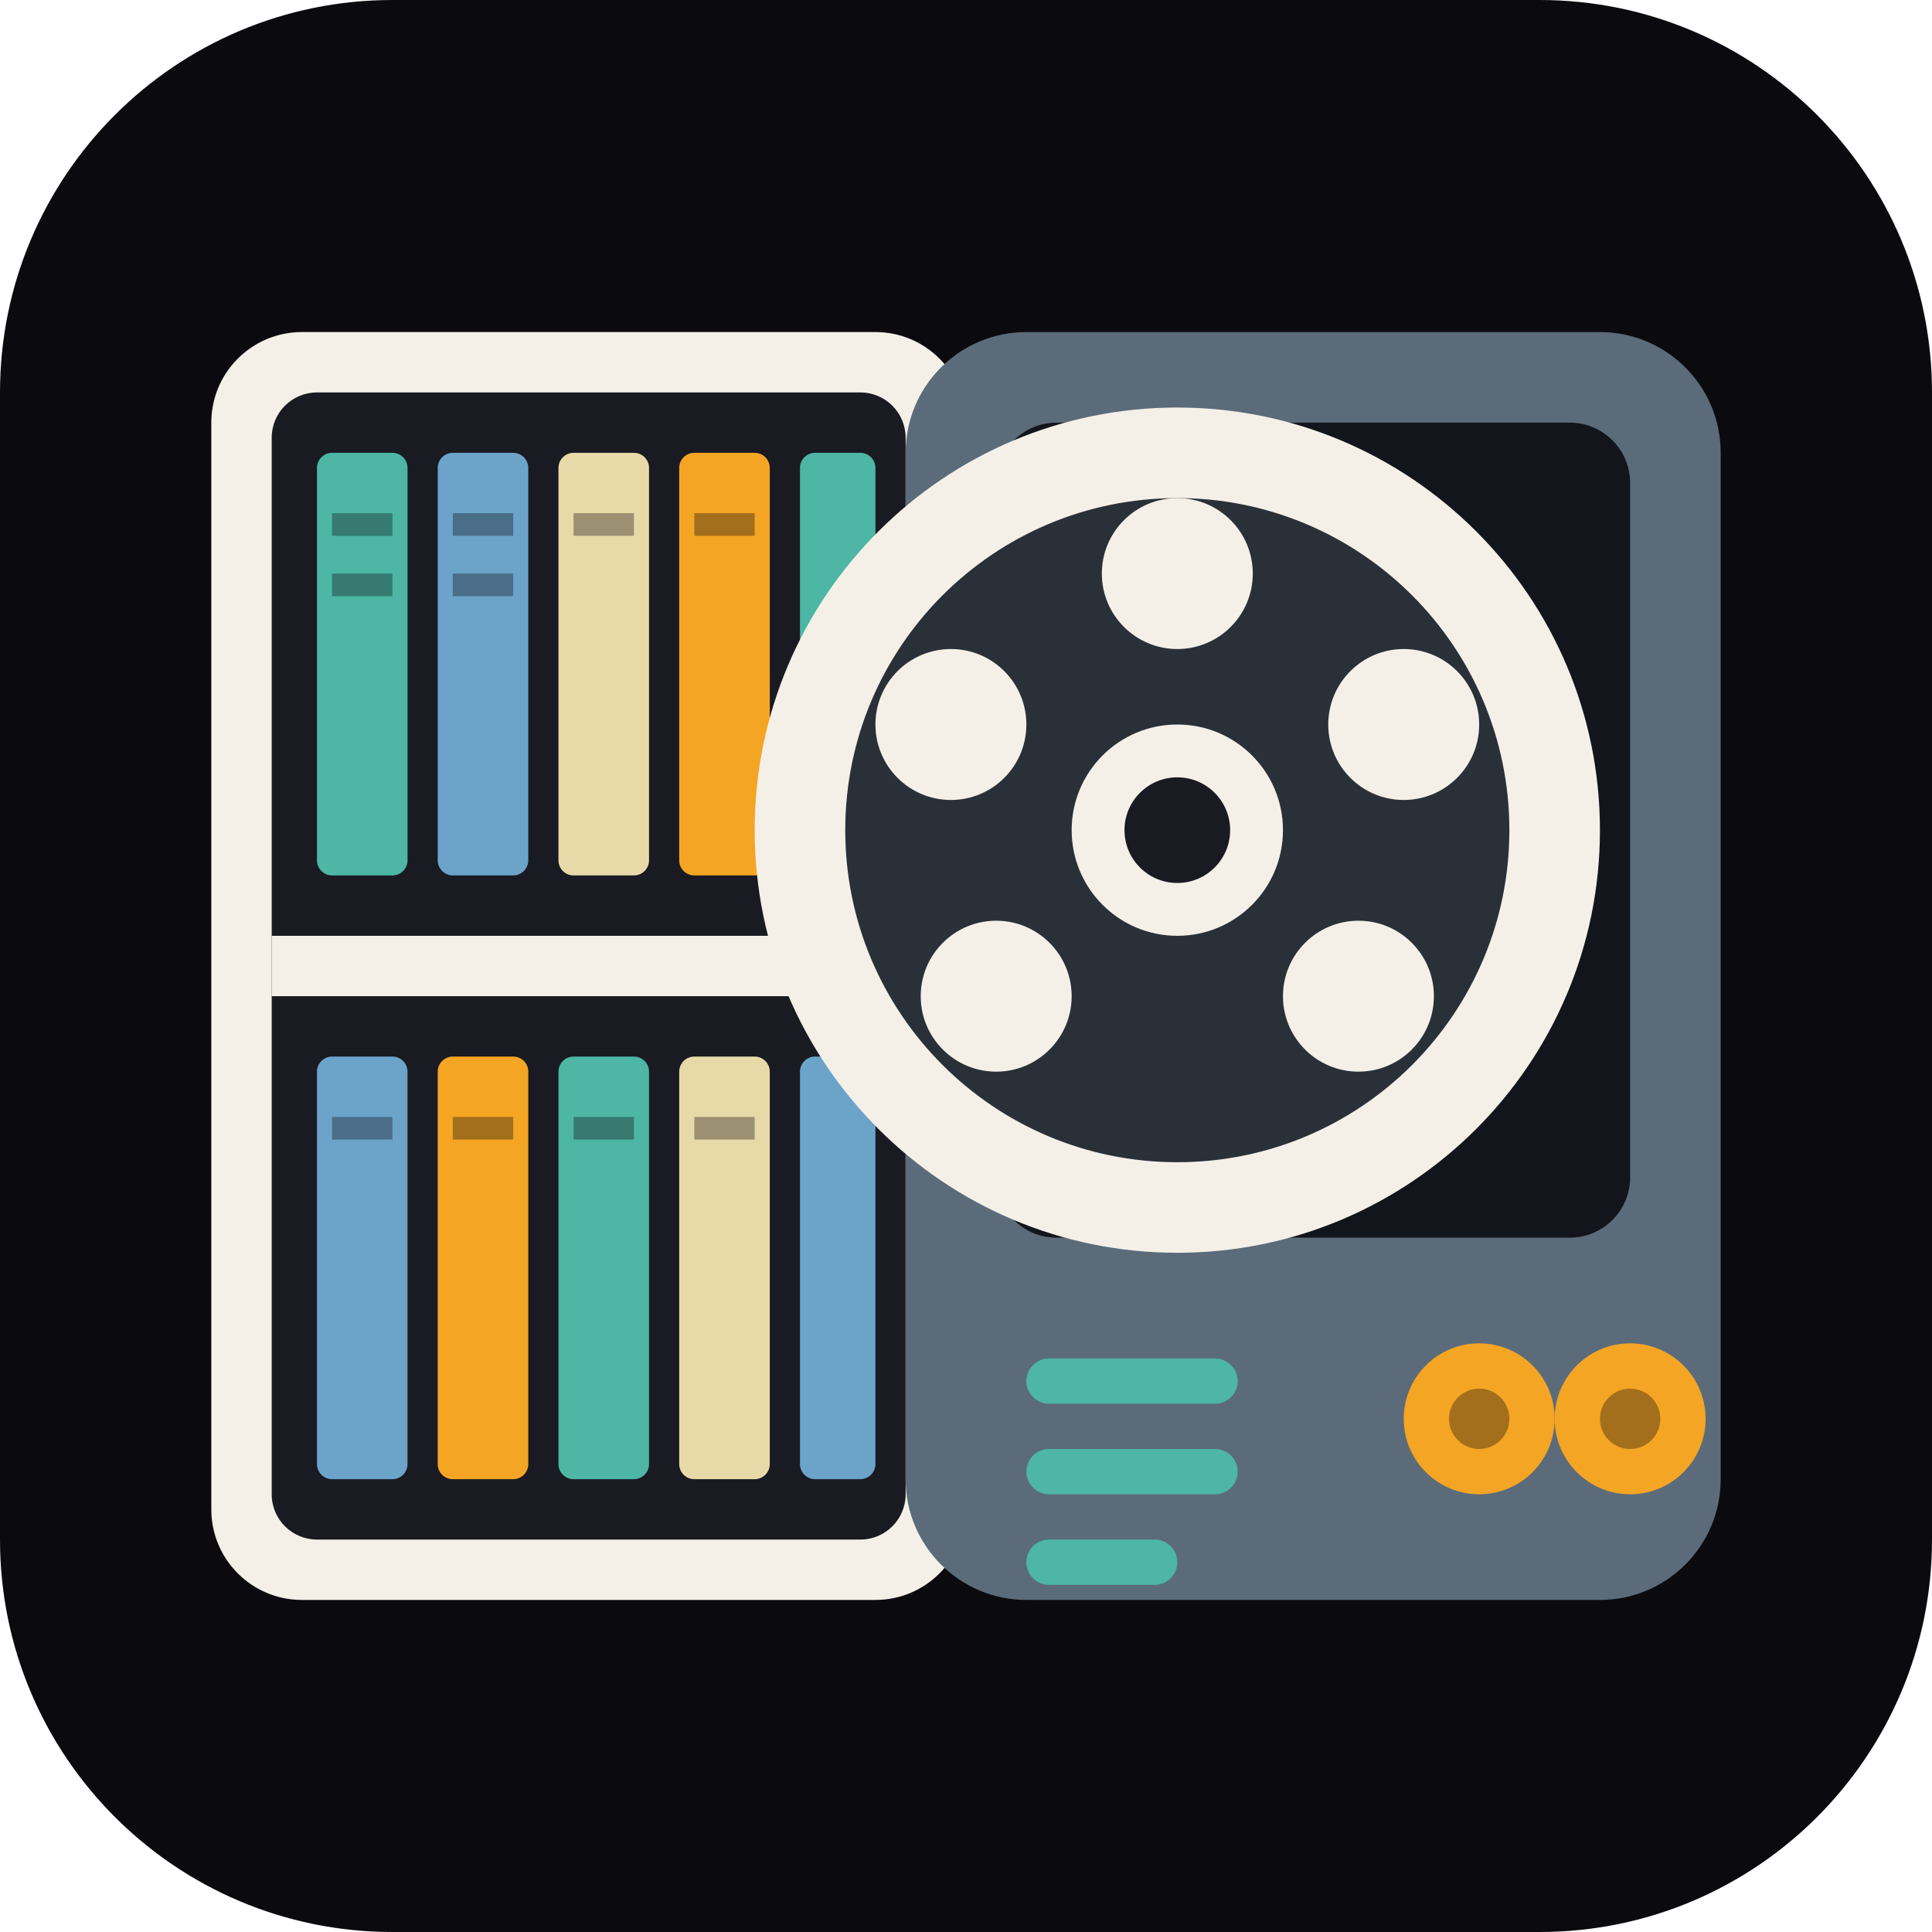
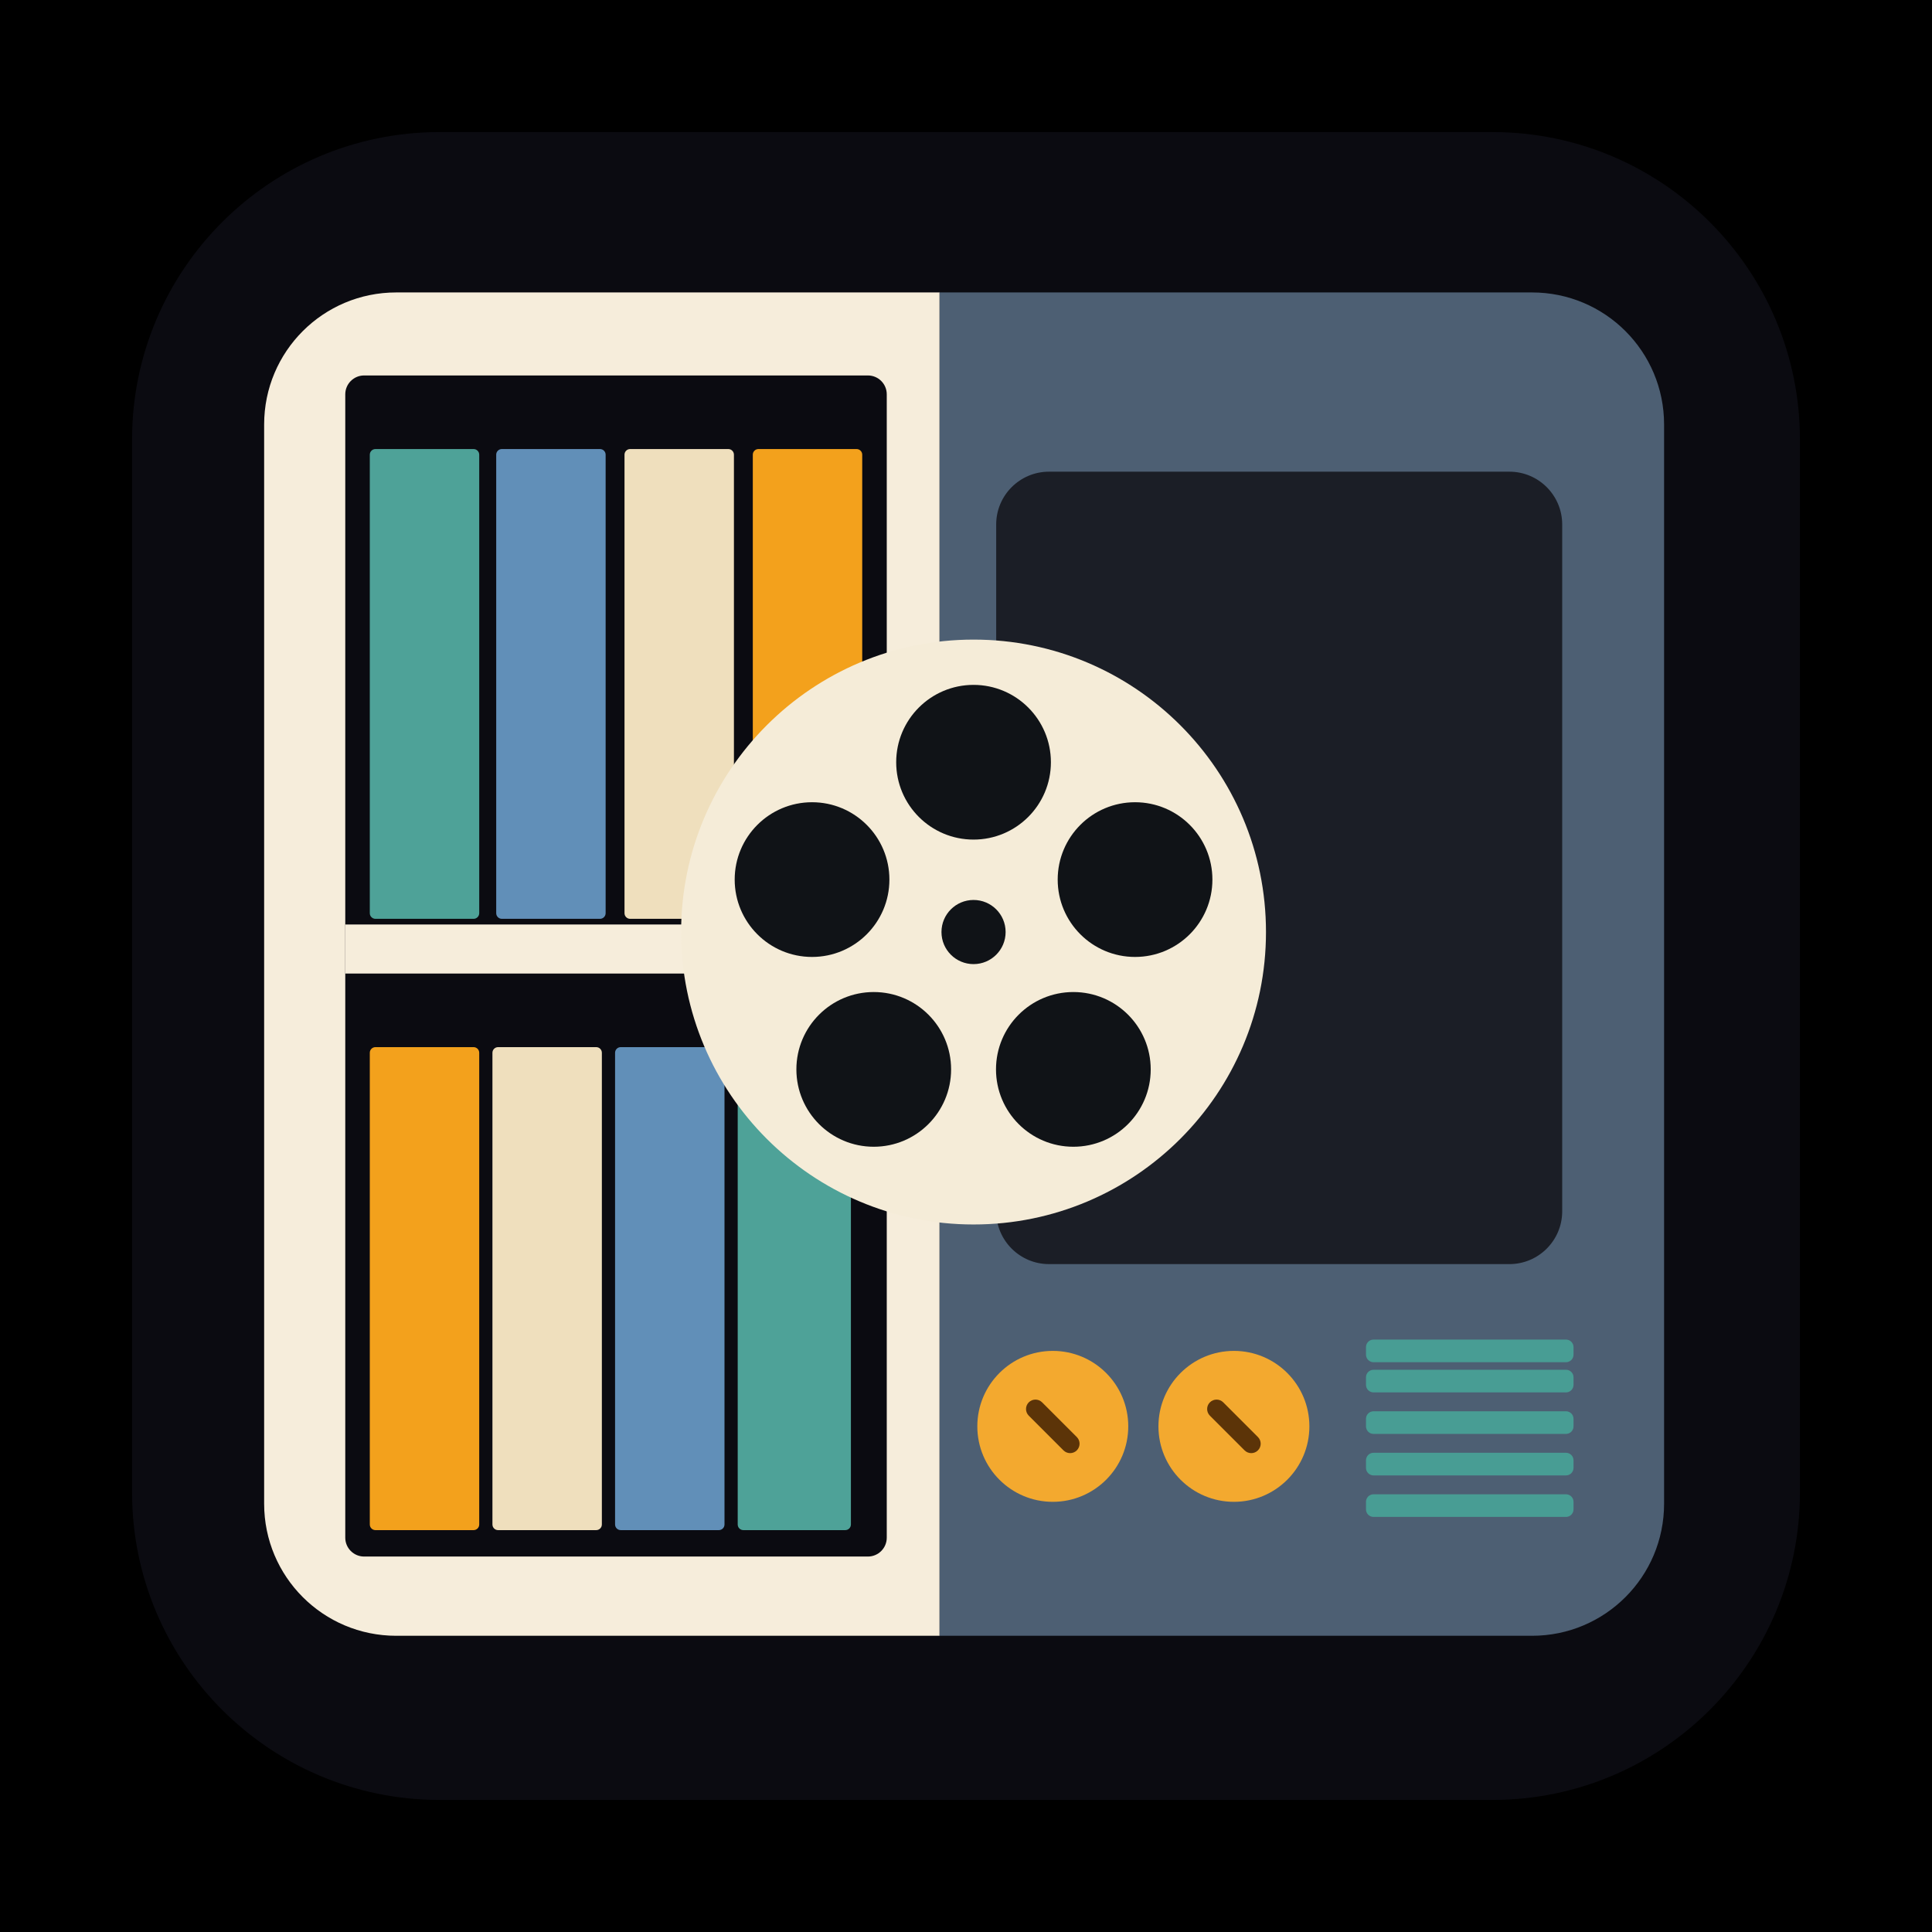
- <svg xmlns="http://www.w3.org/2000/svg" viewBox="0 0 128 128" fill="none">
-   <rect width="128" height="128" rx="26" fill="#0B0B0F" />
-   <rect x="14" y="22" width="50" height="84" rx="6" fill="#F4F0E8" />
-   <rect x="18" y="26" width="42" height="76" rx="3" fill="#1A1A22" />
-   <rect x="18" y="62" width="42" height="4" fill="#F4F0E8" />
-   <rect x="21" y="30" width="6" height="28" rx="1" fill="#4DB6A5" />
-   <rect x="22" y="34" width="4" height="1.5" fill="#0B0B0F" opacity="0.35" />
-   <rect x="22" y="38" width="4" height="1.5" fill="#0B0B0F" opacity="0.35" />
-   <rect x="29" y="30" width="6" height="28" rx="1" fill="#6BA3C9" />
-   <rect x="30" y="34" width="4" height="1.5" fill="#0B0B0F" opacity="0.35" />
-   <rect x="30" y="38" width="4" height="1.5" fill="#0B0B0F" opacity="0.35" />
-   <rect x="37" y="30" width="6" height="28" rx="1" fill="#E8D9A8" />
-   <rect x="38" y="34" width="4" height="1.5" fill="#0B0B0F" opacity="0.35" />
-   <rect x="45" y="30" width="6" height="28" rx="1" fill="#F5A524" />
-   <rect x="46" y="34" width="4" height="1.5" fill="#0B0B0F" opacity="0.35" />
-   <rect x="53" y="30" width="5" height="28" rx="1" fill="#4DB6A5" />
-   <rect x="21" y="70" width="6" height="28" rx="1" fill="#6BA3C9" />
-   <rect x="22" y="74" width="4" height="1.5" fill="#0B0B0F" opacity="0.35" />
-   <rect x="29" y="70" width="6" height="28" rx="1" fill="#F5A524" />
-   <rect x="30" y="74" width="4" height="1.5" fill="#0B0B0F" opacity="0.35" />
-   <rect x="37" y="70" width="6" height="28" rx="1" fill="#4DB6A5" />
-   <rect x="38" y="74" width="4" height="1.5" fill="#0B0B0F" opacity="0.35" />
-   <rect x="45" y="70" width="6" height="28" rx="1" fill="#E8D9A8" />
-   <rect x="46" y="74" width="4" height="1.5" fill="#0B0B0F" opacity="0.35" />
-   <rect x="53" y="70" width="5" height="28" rx="1" fill="#6BA3C9" />
-   <rect x="60" y="22" width="54" height="84" rx="8" fill="#5B6B7A" />
-   <rect x="66" y="28" width="42" height="54" rx="4" fill="#12151C" />
-   <rect x="68" y="90" width="14" height="3" rx="1.5" fill="#4DB6A5" />
-   <rect x="68" y="96" width="14" height="3" rx="1.5" fill="#4DB6A5" />
-   <rect x="68" y="102" width="10" height="3" rx="1.5" fill="#4DB6A5" />
-   <circle cx="98" cy="94" r="5" fill="#F5A524" />
-   <circle cx="98" cy="94" r="2" fill="#0B0B0F" opacity="0.35" />
-   <circle cx="108" cy="94" r="5" fill="#F5A524" />
-   <circle cx="108" cy="94" r="2" fill="#0B0B0F" opacity="0.35" />
-   <circle cx="78" cy="55" r="28" fill="#F4F0E8" />
-   <circle cx="78" cy="55" r="22" fill="#2A3038" />
-   <circle cx="78" cy="55" r="7" fill="#F4F0E8" />
-   <circle cx="78" cy="55" r="3.5" fill="#1A1A22" />
-   <circle cx="78" cy="38" r="5" fill="#F4F0E8" />
-   <circle cx="93" cy="48" r="5" fill="#F4F0E8" />
-   <circle cx="90" cy="66" r="5" fill="#F4F0E8" />
-   <circle cx="66" cy="66" r="5" fill="#F4F0E8" />
-   <circle cx="63" cy="48" r="5" fill="#F4F0E8" />
+ <svg xmlns="http://www.w3.org/2000/svg" viewBox="0 0 1024 1024" fill="none">
+   <rect width="1024" height="1024" fill="#000000" />
+   <rect x="70" y="70" width="884" height="884" rx="163" fill="#0B0B11" />
+   <path fill="#F6EDDB" d="M498 155        H210        C171.3 155 140 186.3 140 225        V797        C140 835.7 171.3 867 210 867        H498        Z" />
+   <rect x="183" y="199" width="287" height="626" rx="10" fill="#0B0B11" />
+   <rect x="183" y="490" width="287" height="26" fill="#F6EDDB" />
+   <rect x="196" y="238" width="58" height="249" rx="3" fill="#4EA298" />
+   <rect x="263" y="238" width="58" height="249" rx="3" fill="#618FB8" />
+   <rect x="331" y="238" width="58" height="249" rx="3" fill="#EFDFBD" />
+   <rect x="399" y="238" width="58" height="249" rx="3" fill="#F3A11C" />
+   <rect x="196" y="555" width="58" height="256" rx="3" fill="#F3A11C" />
+   <rect x="261" y="555" width="58" height="256" rx="3" fill="#EFDFBD" />
+   <rect x="326" y="555" width="58" height="256" rx="3" fill="#618FB8" />
+   <rect x="391" y="555" width="60" height="256" rx="3" fill="#4EA298" />
+   <path fill="#4D5F73" d="M498 155        H812        C850.7 155 882 186.3 882 225        V797        C882 835.7 850.7 867 812 867        H498        Z" />
+   <rect x="528" y="250" width="300" height="420" rx="28" fill="#1B1E26" />
+   <circle cx="558" cy="756" r="40" fill="#F3A92F" />
+   <rect x="-18" y="-5" width="36" height="10" rx="5" fill="#5C3408" transform="translate(558 756) rotate(45)" />
+   <circle cx="654" cy="756" r="40" fill="#F3A92F" />
+   <rect x="-18" y="-5" width="36" height="10" rx="5" fill="#5C3408" transform="translate(654 756) rotate(45)" />
+   <rect x="724" y="710" width="110" height="12" rx="4" fill="#489D94" />
+   <rect x="724" y="726" width="110" height="12" rx="4" fill="#489D94" />
+   <rect x="724" y="748" width="110" height="12" rx="4" fill="#489D94" />
+   <rect x="724" y="770" width="110" height="12" rx="4" fill="#489D94" />
+   <rect x="724" y="792" width="110" height="12" rx="4" fill="#489D94" />
+   <circle cx="516" cy="494" r="155" fill="#F5ECD8" />
+   <circle cx="516" cy="404" r="41" fill="#101317" />
+   <circle cx="601.6" cy="466.2" r="41" fill="#101317" />
+   <circle cx="568.9" cy="566.8" r="41" fill="#101317" />
+   <circle cx="463.1" cy="566.8" r="41" fill="#101317" />
+   <circle cx="430.4" cy="466.2" r="41" fill="#101317" />
+   <circle cx="516" cy="494" r="17" fill="#101317" />
</svg>
